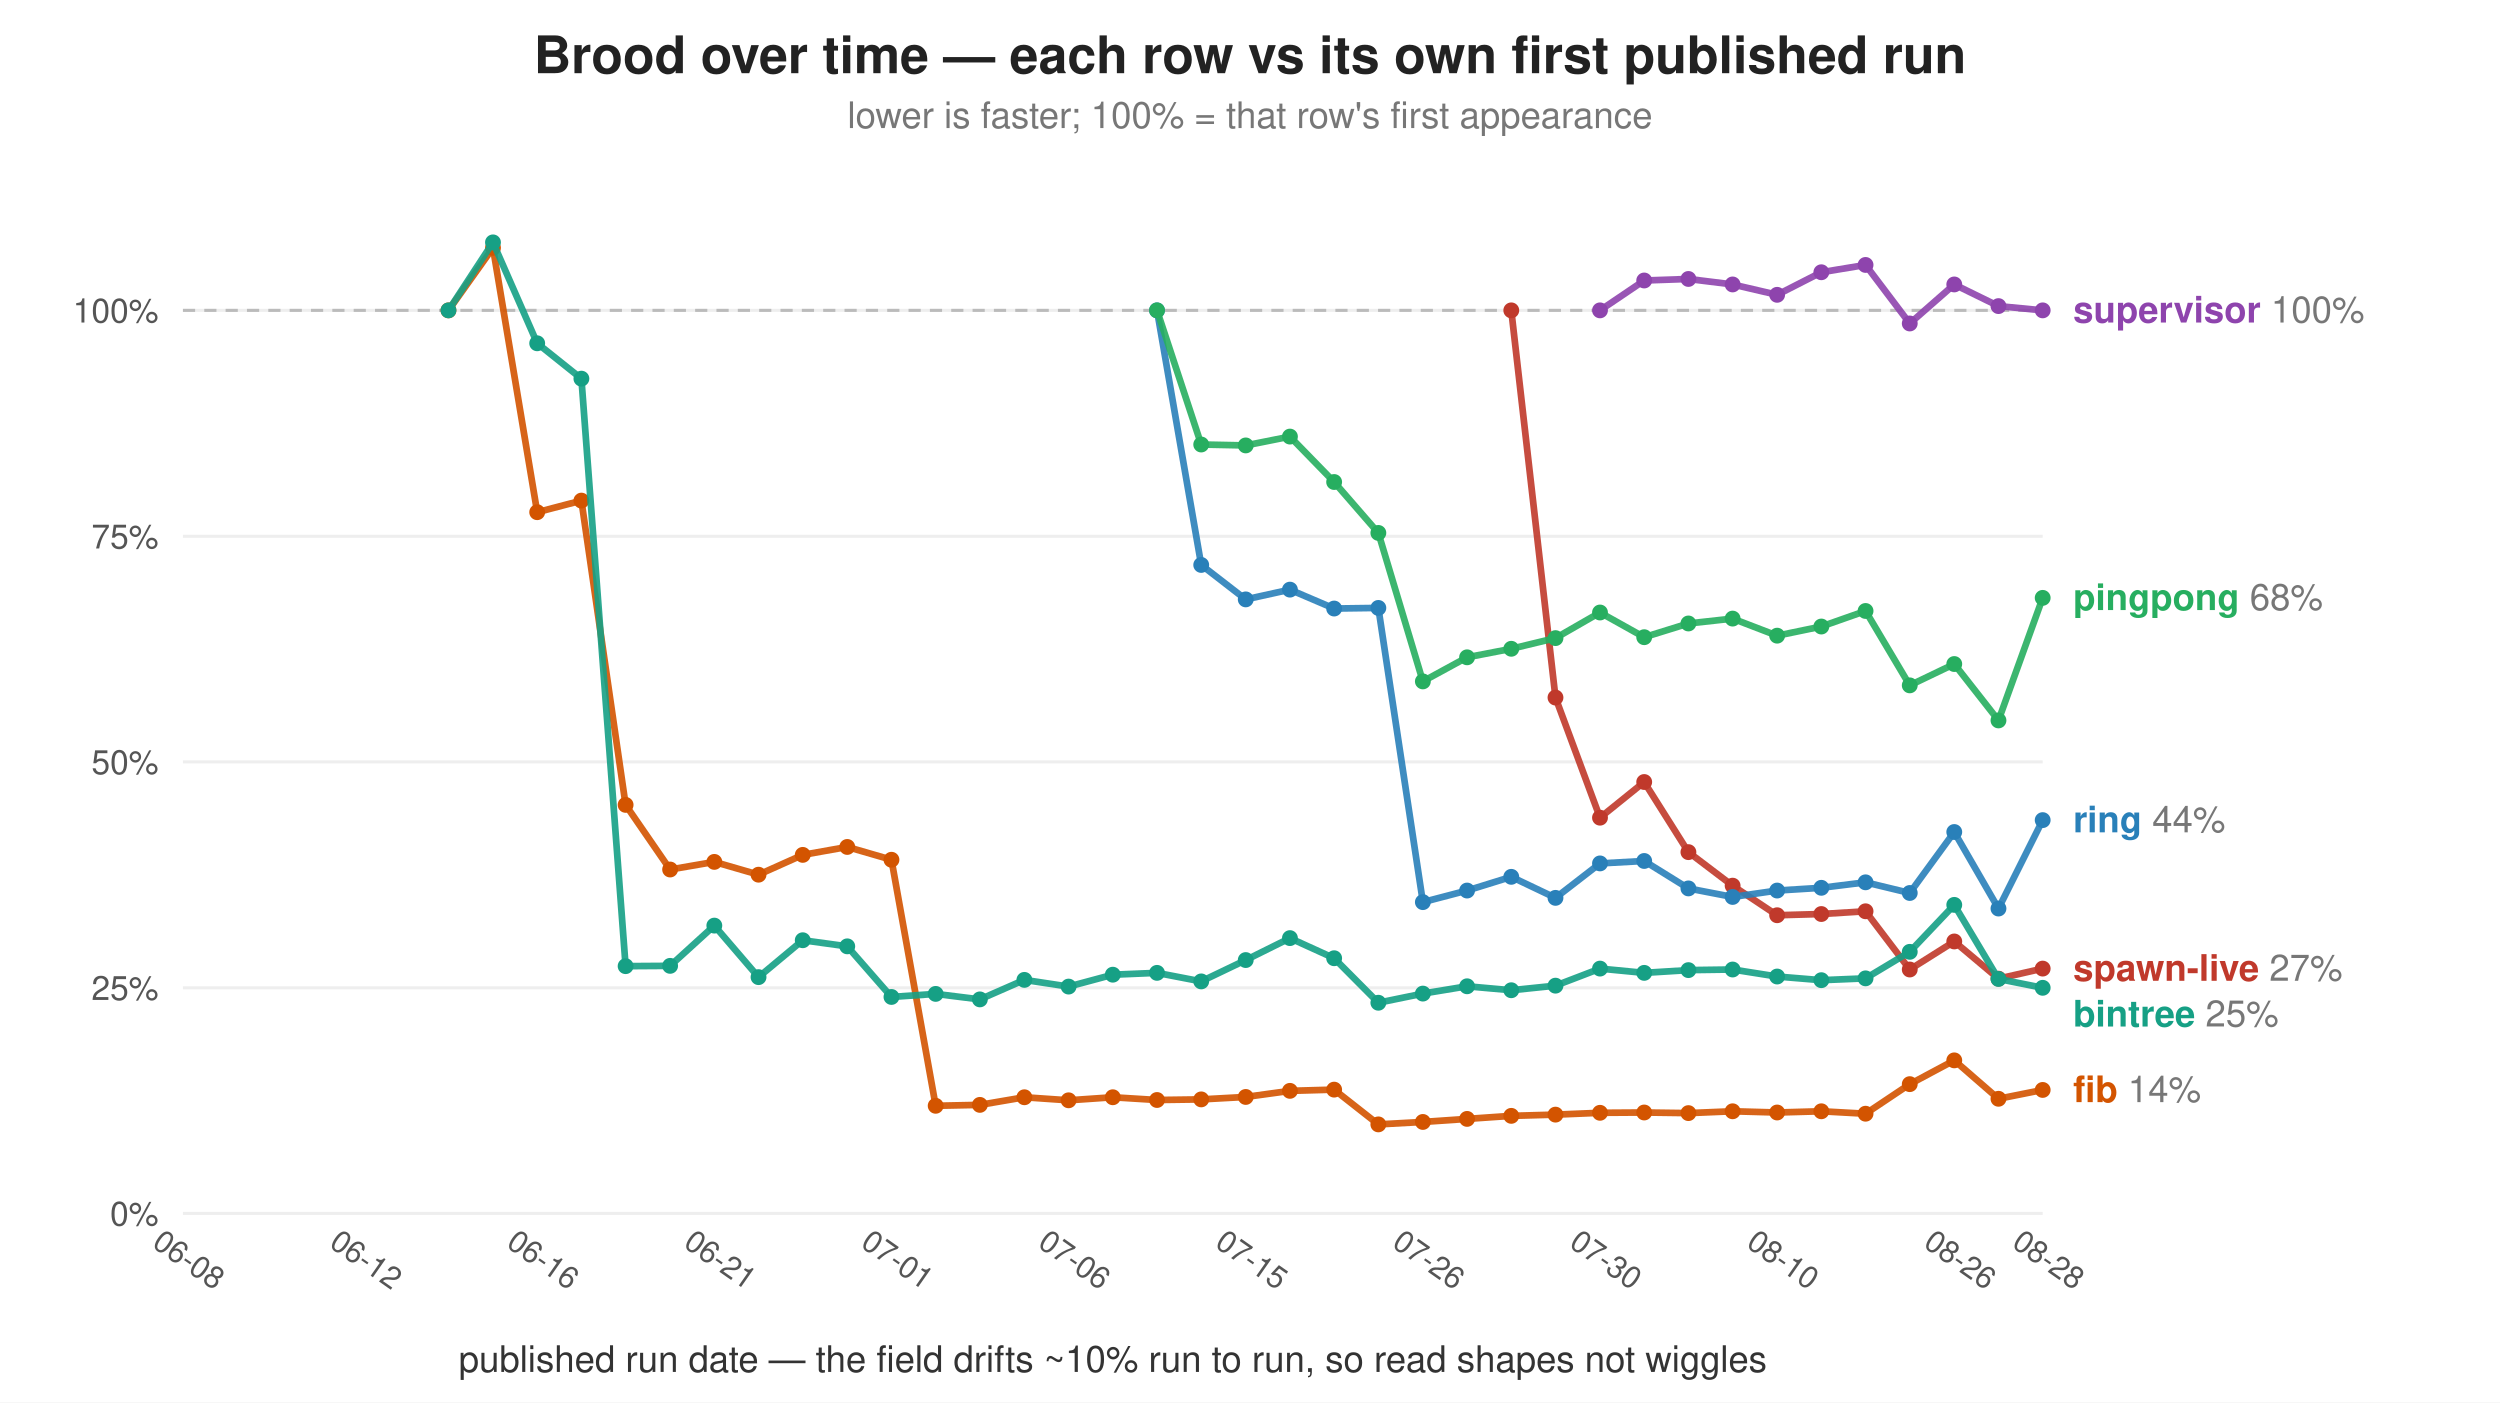
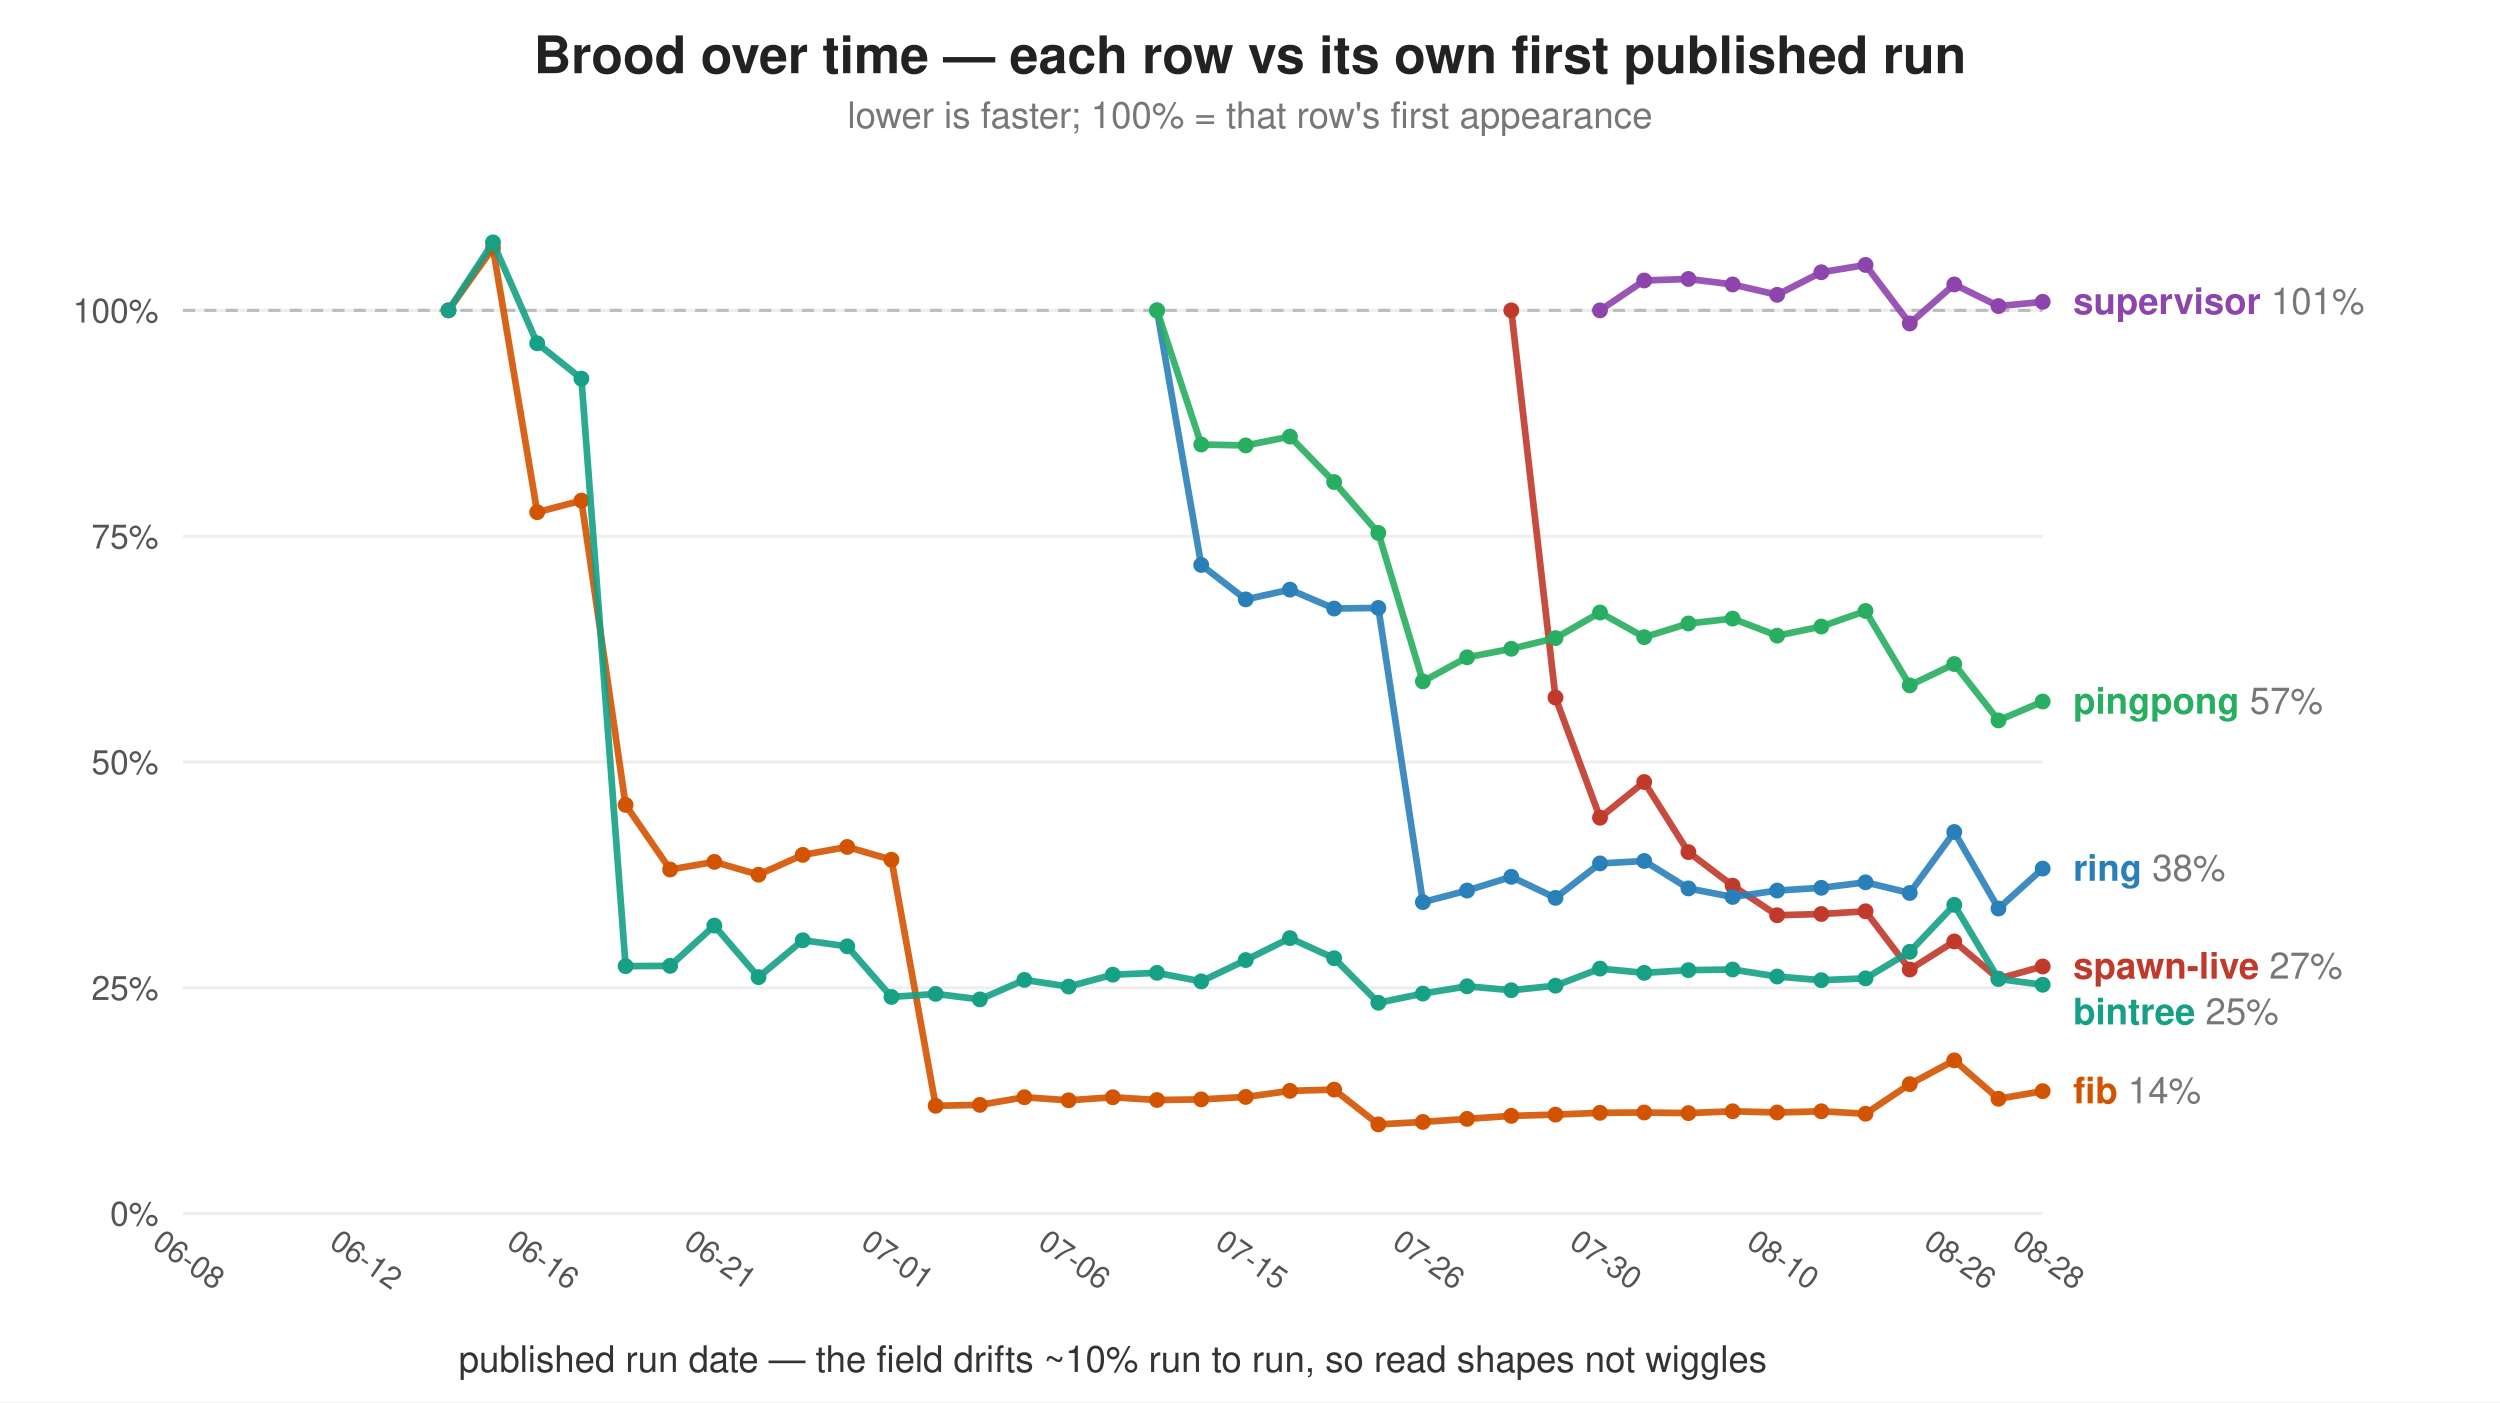
<svg xmlns="http://www.w3.org/2000/svg" width="820" height="460" viewBox="0 0 820 460" font-family="system-ui,Segoe UI,Helvetica,Arial,sans-serif">
  <rect width="820" height="460" fill="#ffffff" />
  <text x="410.0" y="24" text-anchor="middle" font-size="17" font-weight="700" fill="#222">Brood over time — each row vs its own first published run</text>
  <text x="410.0" y="42" text-anchor="middle" font-size="12" fill="#777">lower is faster; 100% = that row's first appearance</text>
  <line x1="60" y1="398.0" x2="670" y2="398.0" stroke="#eee" />
  <text x="52" y="402.0" text-anchor="end" font-size="11" fill="#555">0%</text>
  <line x1="60" y1="324.0" x2="670" y2="324.0" stroke="#eee" />
  <text x="52" y="328.0" text-anchor="end" font-size="11" fill="#555">25%</text>
  <line x1="60" y1="249.9" x2="670" y2="249.9" stroke="#eee" />
  <text x="52" y="253.9" text-anchor="end" font-size="11" fill="#555">50%</text>
  <line x1="60" y1="175.9" x2="670" y2="175.9" stroke="#eee" />
  <text x="52" y="179.9" text-anchor="end" font-size="11" fill="#555">75%</text>
  <line x1="60" y1="101.8" x2="670" y2="101.8" stroke="#eee" />
  <text x="52" y="105.8" text-anchor="end" font-size="11" fill="#555">100%</text>
  <line x1="60" y1="101.8" x2="670" y2="101.8" stroke="#bbb" stroke-dasharray="4,3" />
  <text x="60.0" y="416" text-anchor="middle" font-size="10" fill="#555" transform="rotate(35 60.0 416)">06-08</text>
  <text x="118.1" y="416" text-anchor="middle" font-size="10" fill="#555" transform="rotate(35 118.1 416)">06-12</text>
  <text x="176.2" y="416" text-anchor="middle" font-size="10" fill="#555" transform="rotate(35 176.2 416)">06-16</text>
  <text x="234.3" y="416" text-anchor="middle" font-size="10" fill="#555" transform="rotate(35 234.3 416)">06-21</text>
  <text x="292.4" y="416" text-anchor="middle" font-size="10" fill="#555" transform="rotate(35 292.4 416)">07-01</text>
  <text x="350.5" y="416" text-anchor="middle" font-size="10" fill="#555" transform="rotate(35 350.5 416)">07-06</text>
  <text x="408.6" y="416" text-anchor="middle" font-size="10" fill="#555" transform="rotate(35 408.6 416)">07-15</text>
  <text x="466.7" y="416" text-anchor="middle" font-size="10" fill="#555" transform="rotate(35 466.7 416)">07-26</text>
  <text x="524.8" y="416" text-anchor="middle" font-size="10" fill="#555" transform="rotate(35 524.8 416)">07-30</text>
  <text x="582.9" y="416" text-anchor="middle" font-size="10" fill="#555" transform="rotate(35 582.9 416)">08-10</text>
  <text x="641.0" y="416" text-anchor="middle" font-size="10" fill="#555" transform="rotate(35 641.0 416)">08-26</text>
  <text x="670.0" y="416" text-anchor="middle" font-size="10" fill="#555" transform="rotate(35 670.0 416)">08-28</text>
-   <polyline fill="none" stroke="#c0392b" stroke-width="2.2" stroke-opacity="0.9" points="495.7,101.8 510.2,228.8 524.8,268.2 539.3,256.5 553.8,279.5 568.3,290.5 582.9,300.2 597.4,299.8 611.9,298.9 626.4,318.0 641.0,308.8 655.5,321.0 670.0,317.7" />
+   <polyline fill="none" stroke="#c0392b" stroke-width="2.2" stroke-opacity="0.9" points="495.7,101.8 510.2,228.8 524.8,268.2 539.3,256.5 553.8,279.5 568.3,290.5 582.9,300.2 597.4,299.8 611.9,298.9 626.4,318.0 641.0,308.8 655.5,321.0 670.0,317.0" />
  <circle cx="495.7" cy="101.8" r="2.6" fill="#c0392b" />
  <circle cx="510.2" cy="228.8" r="2.6" fill="#c0392b" />
  <circle cx="524.8" cy="268.2" r="2.6" fill="#c0392b" />
  <circle cx="539.3" cy="256.5" r="2.6" fill="#c0392b" />
  <circle cx="553.8" cy="279.5" r="2.6" fill="#c0392b" />
  <circle cx="568.3" cy="290.5" r="2.6" fill="#c0392b" />
  <circle cx="582.9" cy="300.2" r="2.6" fill="#c0392b" />
  <circle cx="597.4" cy="299.8" r="2.6" fill="#c0392b" />
  <circle cx="611.9" cy="298.9" r="2.6" fill="#c0392b" />
  <circle cx="626.4" cy="318.0" r="2.6" fill="#c0392b" />
  <circle cx="641.0" cy="308.8" r="2.6" fill="#c0392b" />
  <circle cx="655.5" cy="321.0" r="2.6" fill="#c0392b" />
-   <circle cx="670.0" cy="317.7" r="2.6" fill="#c0392b" />
-   <polyline fill="none" stroke="#8e44ad" stroke-width="2.2" stroke-opacity="0.9" points="524.8,101.8 539.3,92.0 553.8,91.5 568.3,93.3 582.9,96.7 597.4,89.3 611.9,86.9 626.4,106.1 641.0,93.3 655.5,100.4 670.0,101.8" />
+   <circle cx="670.0" cy="317.0" r="2.6" fill="#c0392b" />
+   <polyline fill="none" stroke="#8e44ad" stroke-width="2.2" stroke-opacity="0.9" points="524.8,101.8 539.3,92.0 553.8,91.5 568.3,93.3 582.9,96.7 597.4,89.3 611.9,86.9 626.4,106.1 641.0,93.3 655.5,100.4 670.0,99.0" />
  <circle cx="524.8" cy="101.8" r="2.6" fill="#8e44ad" />
  <circle cx="539.3" cy="92.0" r="2.6" fill="#8e44ad" />
  <circle cx="553.8" cy="91.5" r="2.6" fill="#8e44ad" />
  <circle cx="568.3" cy="93.3" r="2.6" fill="#8e44ad" />
  <circle cx="582.9" cy="96.7" r="2.6" fill="#8e44ad" />
  <circle cx="597.4" cy="89.3" r="2.6" fill="#8e44ad" />
  <circle cx="611.9" cy="86.9" r="2.6" fill="#8e44ad" />
  <circle cx="626.4" cy="106.1" r="2.6" fill="#8e44ad" />
  <circle cx="641.0" cy="93.3" r="2.6" fill="#8e44ad" />
  <circle cx="655.5" cy="100.4" r="2.6" fill="#8e44ad" />
-   <circle cx="670.0" cy="101.8" r="2.6" fill="#8e44ad" />
-   <polyline fill="none" stroke="#2980b9" stroke-width="2.2" stroke-opacity="0.9" points="379.5,101.8 394.0,185.3 408.6,196.6 423.1,193.4 437.6,199.6 452.1,199.4 466.7,295.9 481.2,292.1 495.7,287.6 510.2,294.5 524.8,283.2 539.3,282.4 553.8,291.4 568.3,294.2 582.9,292.1 597.4,291.2 611.9,289.4 626.4,292.9 641.0,272.9 655.5,298.0 670.0,269.0" />
+   <circle cx="670.0" cy="99.0" r="2.6" fill="#8e44ad" />
+   <polyline fill="none" stroke="#2980b9" stroke-width="2.2" stroke-opacity="0.9" points="379.5,101.8 394.0,185.3 408.6,196.6 423.1,193.4 437.6,199.6 452.1,199.4 466.7,295.9 481.2,292.1 495.7,287.6 510.2,294.5 524.8,283.2 539.3,282.4 553.8,291.4 568.3,294.2 582.9,292.1 597.4,291.2 611.9,289.4 626.4,292.9 641.0,272.9 655.5,298.0 670.0,284.9" />
  <circle cx="379.5" cy="101.8" r="2.6" fill="#2980b9" />
  <circle cx="394.0" cy="185.3" r="2.6" fill="#2980b9" />
  <circle cx="408.6" cy="196.6" r="2.6" fill="#2980b9" />
  <circle cx="423.1" cy="193.4" r="2.6" fill="#2980b9" />
  <circle cx="437.6" cy="199.6" r="2.6" fill="#2980b9" />
  <circle cx="452.1" cy="199.4" r="2.6" fill="#2980b9" />
  <circle cx="466.7" cy="295.9" r="2.6" fill="#2980b9" />
  <circle cx="481.2" cy="292.1" r="2.6" fill="#2980b9" />
  <circle cx="495.7" cy="287.6" r="2.6" fill="#2980b9" />
  <circle cx="510.2" cy="294.5" r="2.6" fill="#2980b9" />
  <circle cx="524.8" cy="283.2" r="2.6" fill="#2980b9" />
  <circle cx="539.3" cy="282.4" r="2.6" fill="#2980b9" />
  <circle cx="553.8" cy="291.4" r="2.6" fill="#2980b9" />
  <circle cx="568.3" cy="294.2" r="2.6" fill="#2980b9" />
  <circle cx="582.9" cy="292.1" r="2.6" fill="#2980b9" />
  <circle cx="597.4" cy="291.2" r="2.6" fill="#2980b9" />
  <circle cx="611.9" cy="289.4" r="2.6" fill="#2980b9" />
  <circle cx="626.4" cy="292.9" r="2.6" fill="#2980b9" />
  <circle cx="641.0" cy="272.9" r="2.6" fill="#2980b9" />
  <circle cx="655.5" cy="298.0" r="2.6" fill="#2980b9" />
-   <circle cx="670.0" cy="269.0" r="2.6" fill="#2980b9" />
-   <polyline fill="none" stroke="#27ae60" stroke-width="2.2" stroke-opacity="0.9" points="379.5,101.8 394.0,145.8 408.6,146.1 423.1,143.2 437.6,158.1 452.1,174.8 466.7,223.5 481.2,215.6 495.7,212.8 510.2,209.3 524.8,200.9 539.3,209.0 553.8,204.5 568.3,202.9 582.9,208.5 597.4,205.5 611.9,200.4 626.4,224.8 641.0,217.8 655.5,236.3 670.0,196.1" />
+   <circle cx="670.0" cy="284.9" r="2.6" fill="#2980b9" />
+   <polyline fill="none" stroke="#27ae60" stroke-width="2.2" stroke-opacity="0.9" points="379.5,101.8 394.0,145.8 408.6,146.1 423.1,143.2 437.6,158.1 452.1,174.8 466.7,223.5 481.2,215.6 495.7,212.8 510.2,209.3 524.8,200.9 539.3,209.0 553.8,204.5 568.3,202.9 582.9,208.5 597.4,205.5 611.9,200.4 626.4,224.8 641.0,217.8 655.5,236.3 670.0,230.1" />
  <circle cx="379.5" cy="101.8" r="2.6" fill="#27ae60" />
  <circle cx="394.0" cy="145.8" r="2.6" fill="#27ae60" />
  <circle cx="408.6" cy="146.1" r="2.6" fill="#27ae60" />
  <circle cx="423.1" cy="143.2" r="2.6" fill="#27ae60" />
  <circle cx="437.6" cy="158.1" r="2.6" fill="#27ae60" />
  <circle cx="452.1" cy="174.8" r="2.6" fill="#27ae60" />
  <circle cx="466.7" cy="223.5" r="2.6" fill="#27ae60" />
  <circle cx="481.2" cy="215.6" r="2.6" fill="#27ae60" />
  <circle cx="495.7" cy="212.8" r="2.6" fill="#27ae60" />
  <circle cx="510.2" cy="209.3" r="2.6" fill="#27ae60" />
  <circle cx="524.8" cy="200.9" r="2.6" fill="#27ae60" />
  <circle cx="539.3" cy="209.0" r="2.6" fill="#27ae60" />
  <circle cx="553.8" cy="204.5" r="2.6" fill="#27ae60" />
  <circle cx="568.3" cy="202.9" r="2.6" fill="#27ae60" />
  <circle cx="582.9" cy="208.5" r="2.6" fill="#27ae60" />
  <circle cx="597.4" cy="205.5" r="2.6" fill="#27ae60" />
  <circle cx="611.9" cy="200.4" r="2.6" fill="#27ae60" />
  <circle cx="626.4" cy="224.8" r="2.6" fill="#27ae60" />
  <circle cx="641.0" cy="217.8" r="2.6" fill="#27ae60" />
  <circle cx="655.5" cy="236.3" r="2.6" fill="#27ae60" />
-   <circle cx="670.0" cy="196.1" r="2.6" fill="#27ae60" />
-   <polyline fill="none" stroke="#d35400" stroke-width="2.2" stroke-opacity="0.9" points="147.1,101.8 161.7,81.3 176.2,168.0 190.7,164.2 205.2,264.0 219.8,285.2 234.3,282.7 248.8,286.9 263.3,280.4 277.9,277.8 292.4,282.0 306.9,362.7 321.4,362.4 336.0,359.9 350.5,360.9 365.0,359.9 379.5,360.8 394.0,360.6 408.6,359.8 423.1,357.8 437.6,357.4 452.1,368.8 466.7,368.0 481.2,367.0 495.7,366.0 510.2,365.6 524.8,365.0 539.3,364.9 553.8,365.1 568.3,364.5 582.9,364.9 597.4,364.5 611.9,365.3 626.4,355.6 641.0,347.8 655.5,360.4 670.0,357.5" />
+   <circle cx="670.0" cy="230.1" r="2.6" fill="#27ae60" />
+   <polyline fill="none" stroke="#d35400" stroke-width="2.2" stroke-opacity="0.9" points="147.1,101.8 161.7,81.3 176.2,168.0 190.7,164.2 205.2,264.0 219.8,285.2 234.3,282.7 248.8,286.9 263.3,280.4 277.9,277.8 292.4,282.0 306.9,362.7 321.4,362.4 336.0,359.9 350.5,360.9 365.0,359.9 379.5,360.8 394.0,360.6 408.6,359.8 423.1,357.8 437.6,357.4 452.1,368.8 466.7,368.0 481.2,367.0 495.7,366.0 510.2,365.6 524.8,365.0 539.3,364.9 553.8,365.1 568.3,364.5 582.9,364.9 597.4,364.5 611.9,365.3 626.4,355.6 641.0,347.8 655.5,360.4 670.0,357.9" />
  <circle cx="147.1" cy="101.8" r="2.6" fill="#d35400" />
  <circle cx="161.7" cy="81.3" r="2.6" fill="#d35400" />
  <circle cx="176.2" cy="168.0" r="2.6" fill="#d35400" />
  <circle cx="190.7" cy="164.2" r="2.6" fill="#d35400" />
  <circle cx="205.2" cy="264.0" r="2.6" fill="#d35400" />
  <circle cx="219.8" cy="285.2" r="2.6" fill="#d35400" />
  <circle cx="234.3" cy="282.7" r="2.6" fill="#d35400" />
  <circle cx="248.8" cy="286.9" r="2.6" fill="#d35400" />
  <circle cx="263.3" cy="280.4" r="2.6" fill="#d35400" />
  <circle cx="277.9" cy="277.8" r="2.6" fill="#d35400" />
  <circle cx="292.4" cy="282.0" r="2.6" fill="#d35400" />
  <circle cx="306.9" cy="362.7" r="2.6" fill="#d35400" />
  <circle cx="321.4" cy="362.4" r="2.6" fill="#d35400" />
  <circle cx="336.0" cy="359.9" r="2.6" fill="#d35400" />
  <circle cx="350.5" cy="360.9" r="2.6" fill="#d35400" />
  <circle cx="365.0" cy="359.9" r="2.6" fill="#d35400" />
  <circle cx="379.5" cy="360.8" r="2.6" fill="#d35400" />
  <circle cx="394.0" cy="360.6" r="2.6" fill="#d35400" />
  <circle cx="408.6" cy="359.8" r="2.6" fill="#d35400" />
  <circle cx="423.1" cy="357.8" r="2.6" fill="#d35400" />
  <circle cx="437.6" cy="357.4" r="2.6" fill="#d35400" />
  <circle cx="452.1" cy="368.8" r="2.6" fill="#d35400" />
  <circle cx="466.7" cy="368.0" r="2.6" fill="#d35400" />
  <circle cx="481.2" cy="367.0" r="2.6" fill="#d35400" />
  <circle cx="495.7" cy="366.0" r="2.6" fill="#d35400" />
  <circle cx="510.2" cy="365.6" r="2.6" fill="#d35400" />
  <circle cx="524.8" cy="365.0" r="2.6" fill="#d35400" />
  <circle cx="539.3" cy="364.9" r="2.6" fill="#d35400" />
  <circle cx="553.8" cy="365.1" r="2.6" fill="#d35400" />
  <circle cx="568.3" cy="364.5" r="2.6" fill="#d35400" />
  <circle cx="582.9" cy="364.9" r="2.6" fill="#d35400" />
  <circle cx="597.4" cy="364.5" r="2.6" fill="#d35400" />
  <circle cx="611.9" cy="365.3" r="2.6" fill="#d35400" />
  <circle cx="626.4" cy="355.6" r="2.6" fill="#d35400" />
  <circle cx="641.0" cy="347.8" r="2.6" fill="#d35400" />
  <circle cx="655.5" cy="360.4" r="2.6" fill="#d35400" />
-   <circle cx="670.0" cy="357.5" r="2.6" fill="#d35400" />
-   <polyline fill="none" stroke="#16a085" stroke-width="2.2" stroke-opacity="0.9" points="147.1,101.8 161.7,79.5 176.2,112.6 190.7,124.2 205.2,316.9 219.8,316.8 234.3,303.6 248.8,320.5 263.3,308.4 277.9,310.4 292.4,327.0 306.9,326.0 321.4,327.8 336.0,321.4 350.5,323.6 365.0,319.7 379.5,319.1 394.0,321.9 408.6,314.9 423.1,307.7 437.6,314.3 452.1,328.9 466.7,325.9 481.2,323.5 495.7,324.8 510.2,323.3 524.8,317.7 539.3,319.1 553.8,318.2 568.3,318.0 582.9,320.3 597.4,321.5 611.9,320.9 626.4,312.2 641.0,296.8 655.5,321.1 670.0,324.0" />
+   <circle cx="670.0" cy="357.9" r="2.6" fill="#d35400" />
+   <polyline fill="none" stroke="#16a085" stroke-width="2.2" stroke-opacity="0.9" points="147.1,101.8 161.7,79.5 176.2,112.6 190.7,124.2 205.2,316.9 219.8,316.8 234.3,303.6 248.8,320.5 263.3,308.4 277.9,310.4 292.4,327.0 306.9,326.0 321.4,327.8 336.0,321.4 350.5,323.6 365.0,319.7 379.5,319.1 394.0,321.9 408.6,314.9 423.1,307.7 437.6,314.3 452.1,328.9 466.7,325.9 481.2,323.5 495.7,324.8 510.2,323.3 524.8,317.7 539.3,319.1 553.8,318.2 568.3,318.0 582.9,320.3 597.4,321.5 611.9,320.9 626.4,312.2 641.0,296.8 655.5,321.1 670.0,323.0" />
  <circle cx="147.1" cy="101.8" r="2.6" fill="#16a085" />
  <circle cx="161.7" cy="79.5" r="2.6" fill="#16a085" />
  <circle cx="176.2" cy="112.6" r="2.6" fill="#16a085" />
  <circle cx="190.7" cy="124.2" r="2.6" fill="#16a085" />
  <circle cx="205.2" cy="316.9" r="2.6" fill="#16a085" />
  <circle cx="219.8" cy="316.8" r="2.6" fill="#16a085" />
  <circle cx="234.3" cy="303.6" r="2.6" fill="#16a085" />
  <circle cx="248.8" cy="320.5" r="2.6" fill="#16a085" />
  <circle cx="263.3" cy="308.4" r="2.6" fill="#16a085" />
  <circle cx="277.9" cy="310.4" r="2.6" fill="#16a085" />
  <circle cx="292.4" cy="327.0" r="2.6" fill="#16a085" />
  <circle cx="306.9" cy="326.0" r="2.6" fill="#16a085" />
  <circle cx="321.4" cy="327.8" r="2.6" fill="#16a085" />
  <circle cx="336.0" cy="321.4" r="2.6" fill="#16a085" />
  <circle cx="350.5" cy="323.6" r="2.6" fill="#16a085" />
  <circle cx="365.0" cy="319.7" r="2.6" fill="#16a085" />
  <circle cx="379.5" cy="319.1" r="2.6" fill="#16a085" />
  <circle cx="394.0" cy="321.9" r="2.6" fill="#16a085" />
  <circle cx="408.6" cy="314.9" r="2.6" fill="#16a085" />
  <circle cx="423.1" cy="307.7" r="2.6" fill="#16a085" />
  <circle cx="437.6" cy="314.3" r="2.6" fill="#16a085" />
  <circle cx="452.1" cy="328.9" r="2.6" fill="#16a085" />
  <circle cx="466.7" cy="325.9" r="2.6" fill="#16a085" />
  <circle cx="481.2" cy="323.5" r="2.6" fill="#16a085" />
  <circle cx="495.7" cy="324.8" r="2.6" fill="#16a085" />
  <circle cx="510.2" cy="323.3" r="2.6" fill="#16a085" />
  <circle cx="524.8" cy="317.7" r="2.6" fill="#16a085" />
  <circle cx="539.3" cy="319.1" r="2.6" fill="#16a085" />
  <circle cx="553.8" cy="318.2" r="2.6" fill="#16a085" />
  <circle cx="568.3" cy="318.0" r="2.6" fill="#16a085" />
  <circle cx="582.9" cy="320.3" r="2.6" fill="#16a085" />
  <circle cx="597.4" cy="321.5" r="2.6" fill="#16a085" />
  <circle cx="611.9" cy="320.9" r="2.6" fill="#16a085" />
  <circle cx="626.4" cy="312.2" r="2.6" fill="#16a085" />
  <circle cx="641.0" cy="296.8" r="2.6" fill="#16a085" />
  <circle cx="655.5" cy="321.1" r="2.6" fill="#16a085" />
-   <circle cx="670.0" cy="324.0" r="2.6" fill="#16a085" />
-   <text x="680" y="105.8" font-size="12" font-weight="600" fill="#8e44ad">supervisor <tspan font-weight="400" fill="#777">100%</tspan>
+   <circle cx="670.0" cy="323.0" r="2.6" fill="#16a085" />
+   <text x="680" y="103.0" font-size="12" font-weight="600" fill="#8e44ad">supervisor <tspan font-weight="400" fill="#777">101%</tspan>
  </text>
-   <text x="680" y="200.1" font-size="12" font-weight="600" fill="#27ae60">pingpong <tspan font-weight="400" fill="#777">68%</tspan>
+   <text x="680" y="234.1" font-size="12" font-weight="600" fill="#27ae60">pingpong <tspan font-weight="400" fill="#777">57%</tspan>
  </text>
-   <text x="680" y="273.0" font-size="12" font-weight="600" fill="#2980b9">ring <tspan font-weight="400" fill="#777">44%</tspan>
+   <text x="680" y="288.9" font-size="12" font-weight="600" fill="#2980b9">ring <tspan font-weight="400" fill="#777">38%</tspan>
  </text>
-   <text x="680" y="321.7" font-size="12" font-weight="600" fill="#c0392b">spawn-live <tspan font-weight="400" fill="#777">27%</tspan>
+   <text x="680" y="321.0" font-size="12" font-weight="600" fill="#c0392b">spawn-live <tspan font-weight="400" fill="#777">27%</tspan>
  </text>
-   <text x="680" y="336.7" font-size="12" font-weight="600" fill="#16a085">bintree <tspan font-weight="400" fill="#777">25%</tspan>
+   <text x="680" y="336.0" font-size="12" font-weight="600" fill="#16a085">bintree <tspan font-weight="400" fill="#777">25%</tspan>
  </text>
-   <text x="680" y="361.5" font-size="12" font-weight="600" fill="#d35400">fib <tspan font-weight="400" fill="#777">14%</tspan>
+   <text x="680" y="361.9" font-size="12" font-weight="600" fill="#d35400">fib <tspan font-weight="400" fill="#777">14%</tspan>
  </text>
  <text x="365.0" y="450" text-anchor="middle" font-size="12" fill="#333">published run date — the field drifts ~10% run to run, so read shapes not wiggles</text>
</svg>
